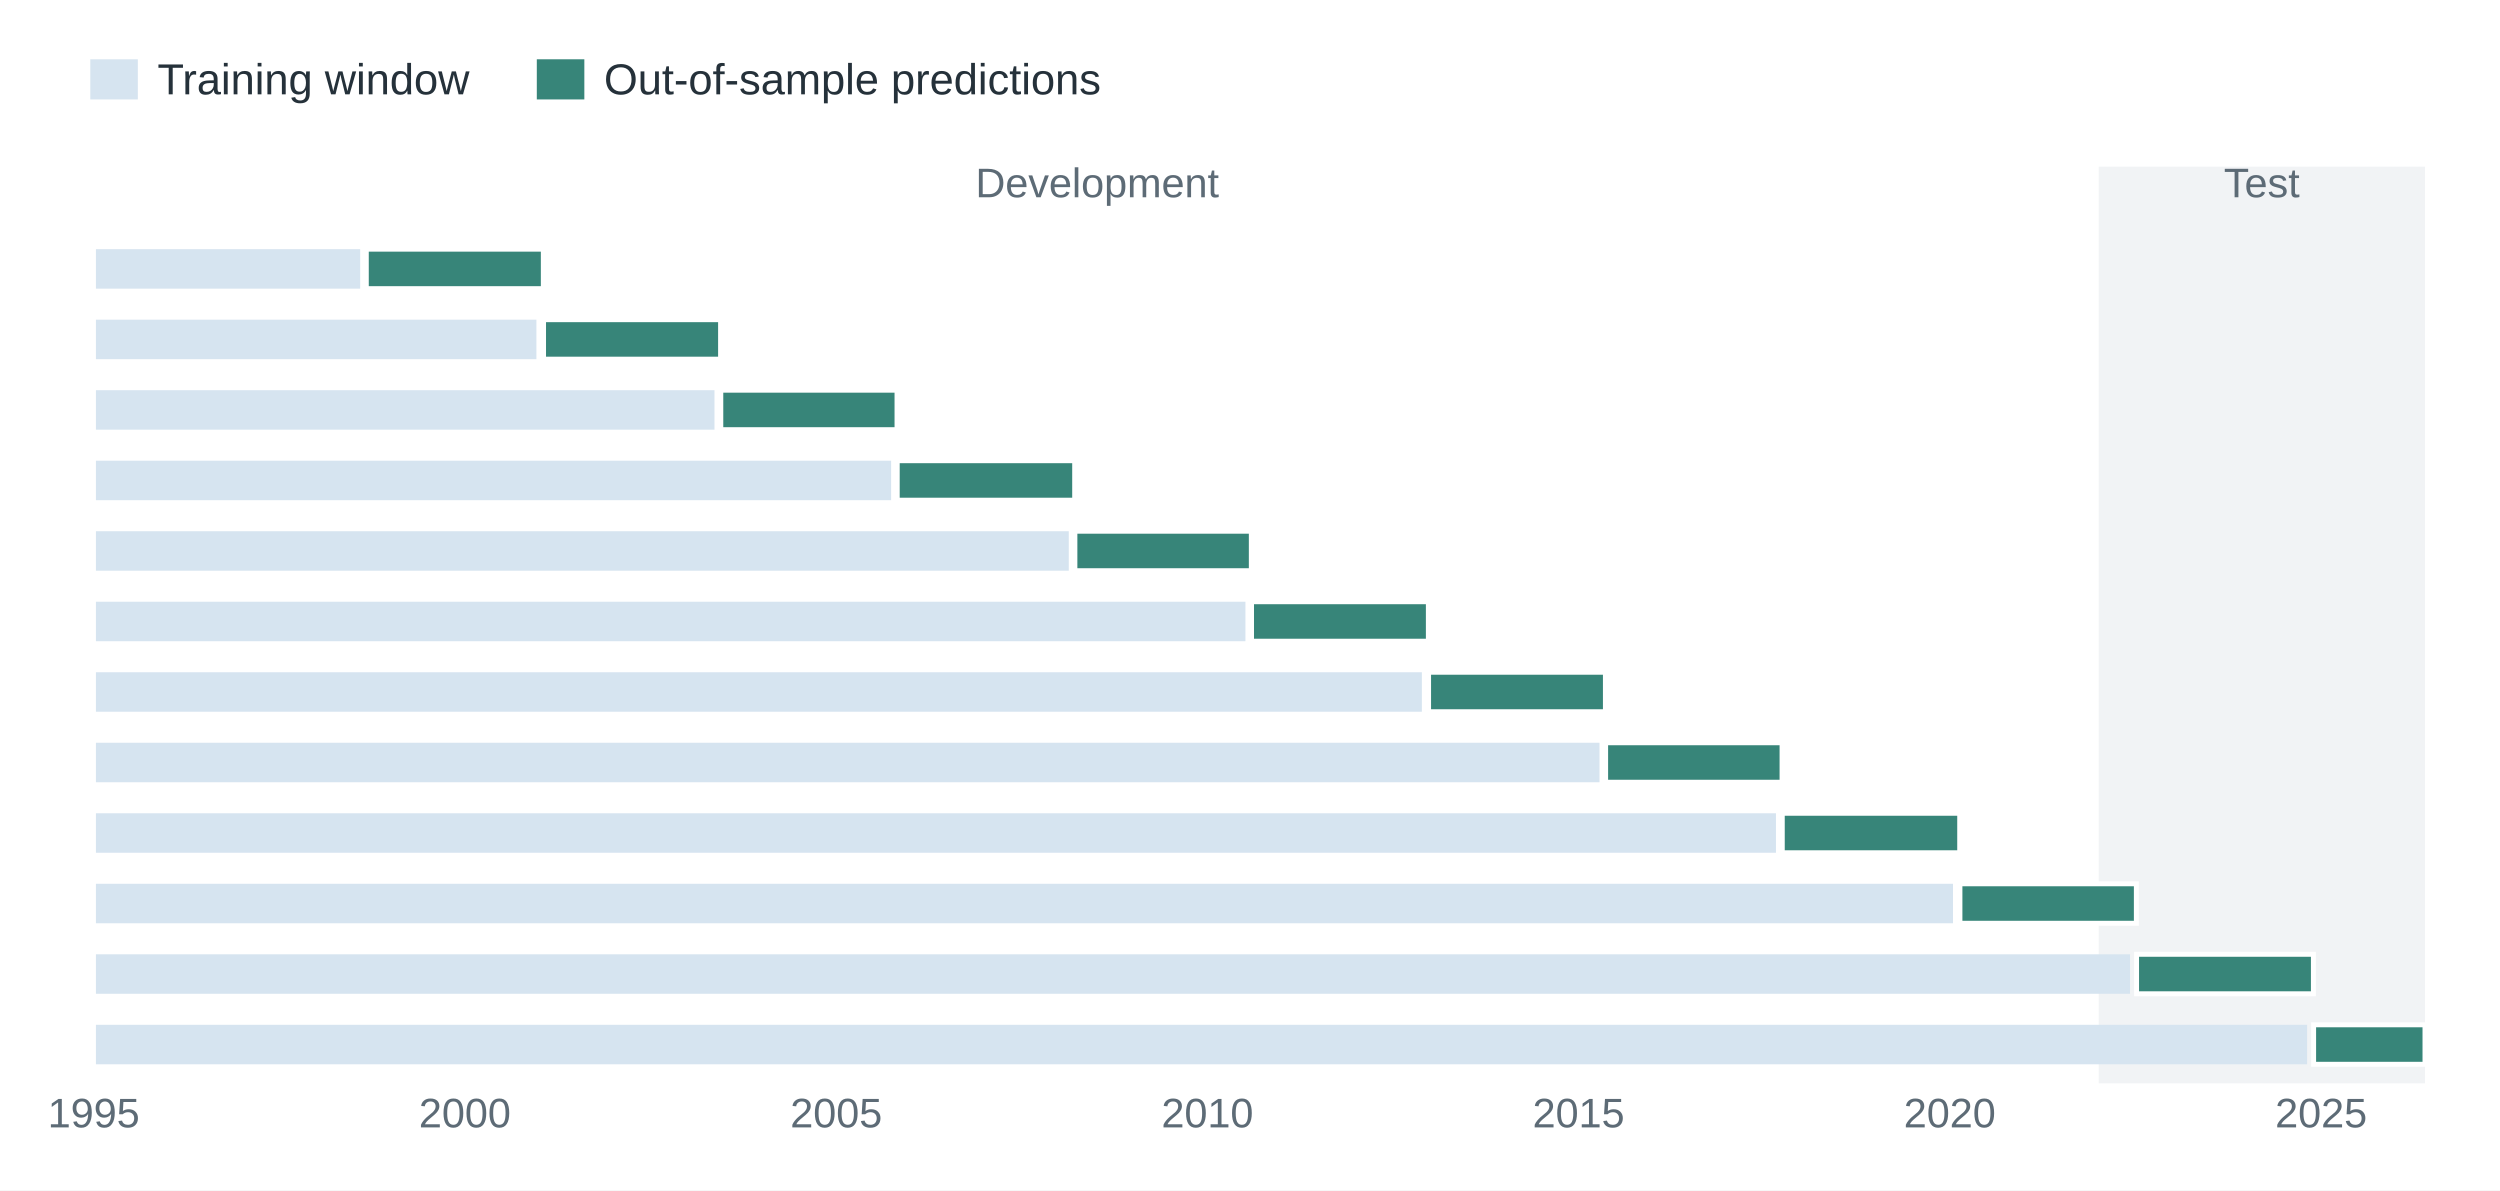
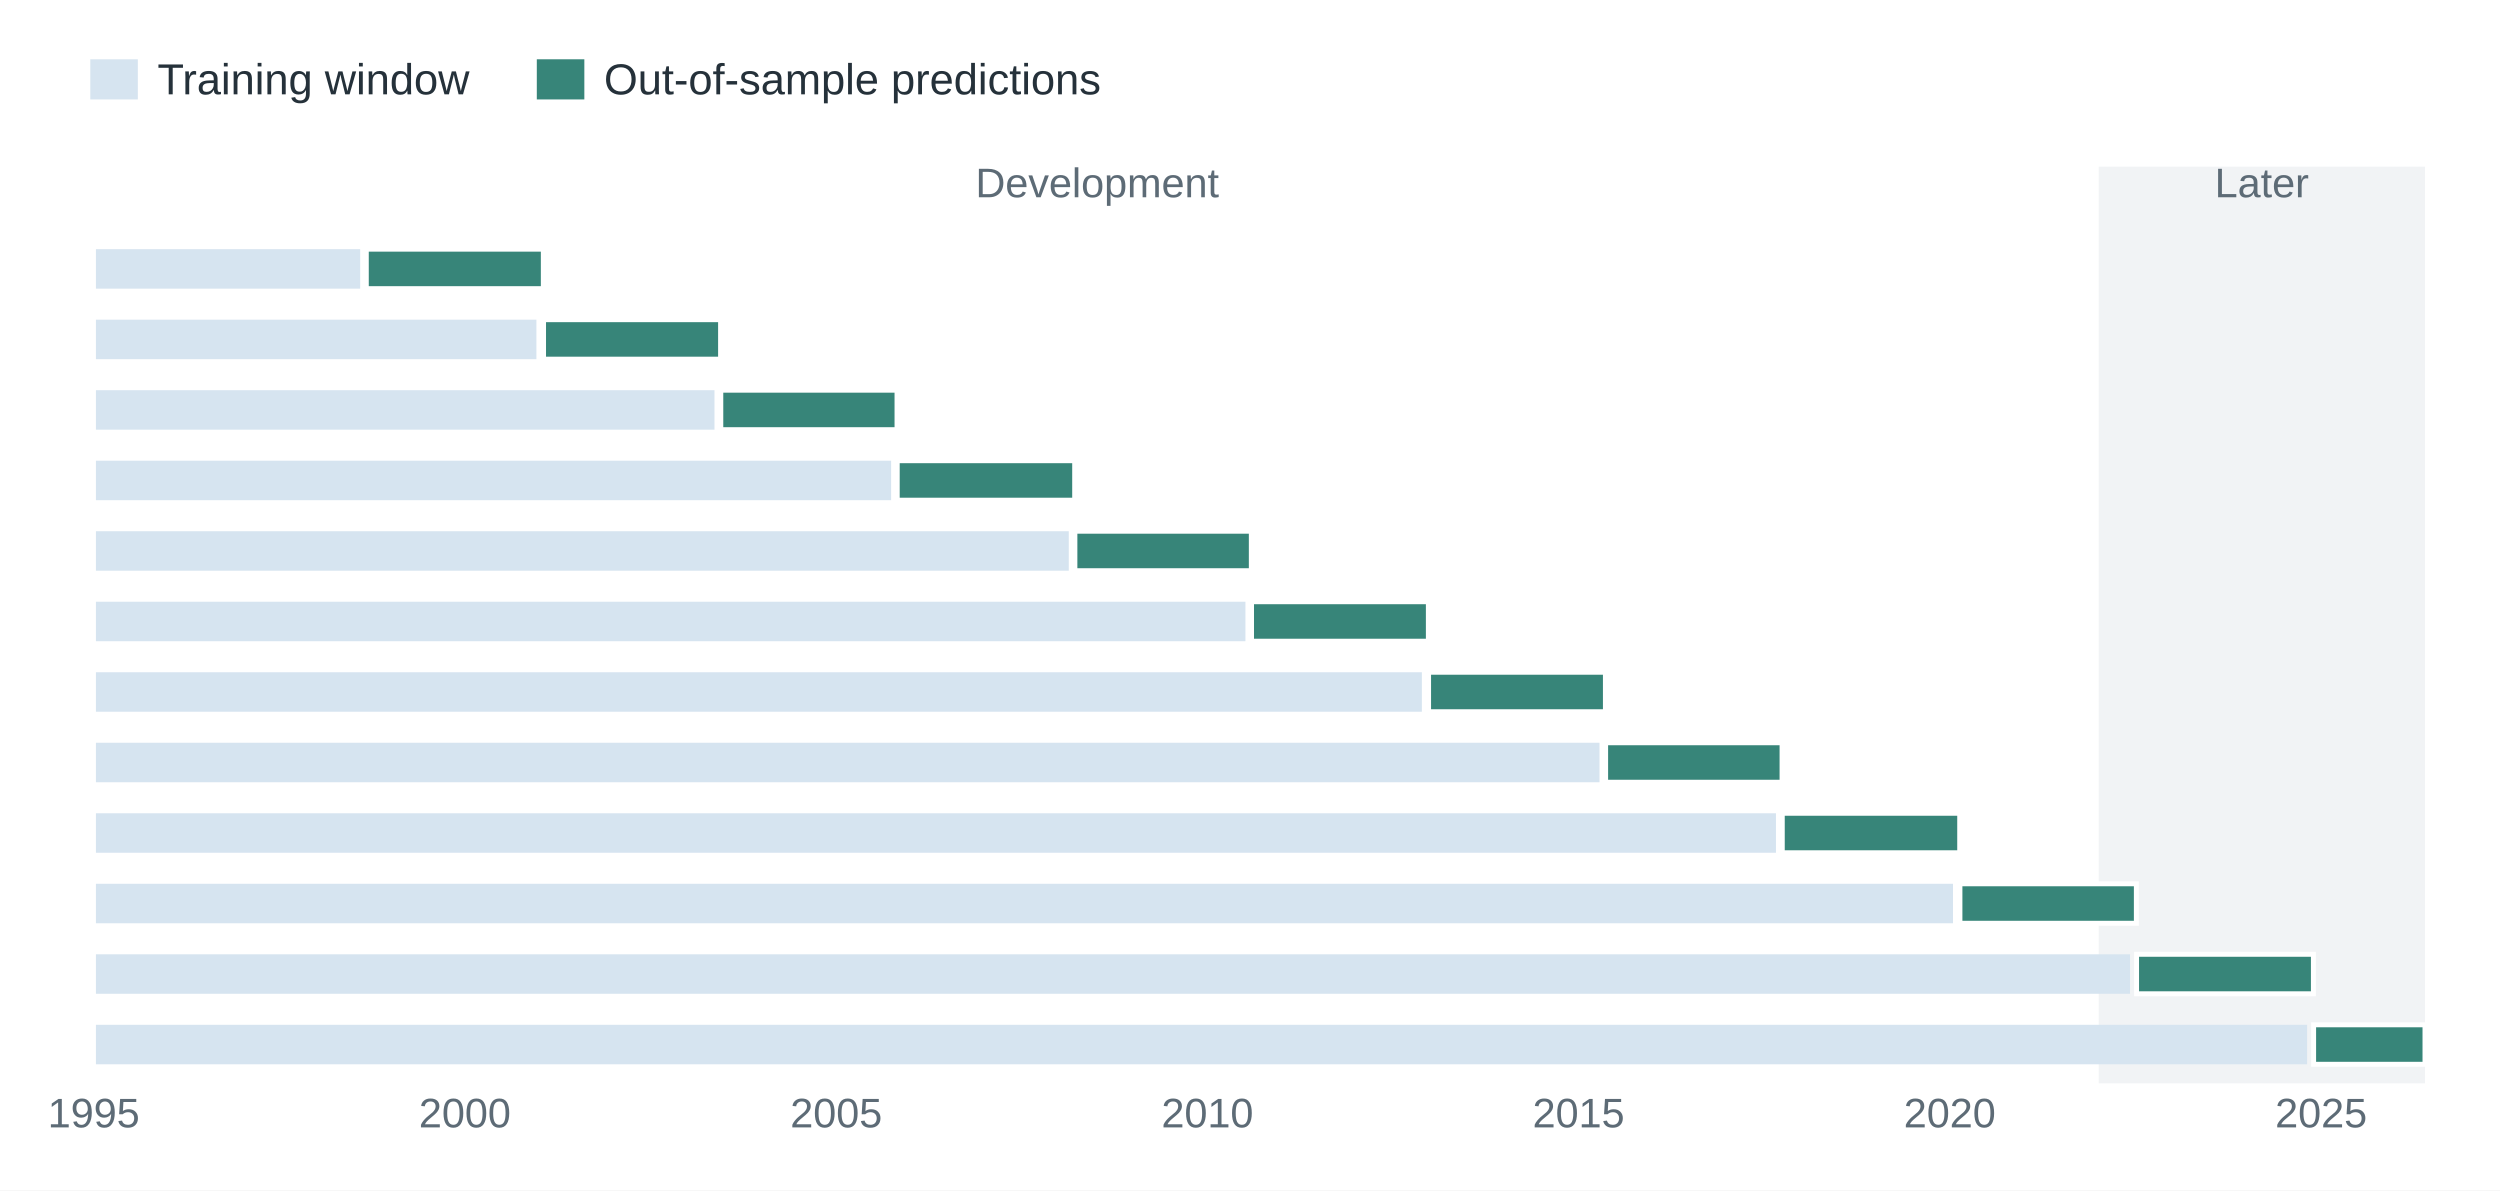
<svg xmlns="http://www.w3.org/2000/svg" width="604.8pt" height="288pt" viewBox="0 0 604.8 288" version="1.1">
  <defs>
    <style type="text/css">*{stroke-linejoin: round; stroke-linecap: butt}</style>
  </defs>
  <g id="figure_1">
    <g id="patch_1">
      <path d="M 0 288 L 604.8 288 L 604.8 0 L 0 0 z " style="fill: #ffffff" />
    </g>
    <g id="axes_1">
      <g id="patch_2">
        <path d="M 18.144 262.08 L 586.656 262.08 L 586.656 40.32 L 18.144 40.32 z " style="fill: #ffffff" />
      </g>
      <g id="patch_3">
        <path d="M 507.73 262.08 L 586.656 262.08 L 586.656 40.32 L 507.73 40.32 z " clip-path="url(#pf545b82daa)" style="fill: #f1f3f5" />
      </g>
      <g id="matplotlib.axis_1">
        <g id="xtick_1">
          <g id="line2d_1" />
          <g id="text_1">
            <text style="font-size: 10px; font-family: 'Arial', 'DejaVu Sans', sans-serif; text-anchor: middle; fill: #5d6b76" x="22.668" y="272.738" transform="rotate(-0 22.6681 272.7378)">1995</text>
          </g>
        </g>
        <g id="xtick_2">
          <g id="line2d_2" />
          <g id="text_2">
            <text style="font-size: 10px; font-family: 'Arial', 'DejaVu Sans', sans-serif; text-anchor: middle; fill: #5d6b76" x="112.462" y="272.738" transform="rotate(-0 112.4616 272.7378)">2000</text>
          </g>
        </g>
        <g id="xtick_3">
          <g id="line2d_3" />
          <g id="text_3">
            <text style="font-size: 10px; font-family: 'Arial', 'DejaVu Sans', sans-serif; text-anchor: middle; fill: #5d6b76" x="202.304" y="272.738" transform="rotate(-0 202.3043 272.7378)">2005</text>
          </g>
        </g>
        <g id="xtick_4">
          <g id="line2d_4" />
          <g id="text_4">
            <text style="font-size: 10px; font-family: 'Arial', 'DejaVu Sans', sans-serif; text-anchor: middle; fill: #5d6b76" x="292.098" y="272.738" transform="rotate(-0 292.0978 272.7378)">2010</text>
          </g>
        </g>
        <g id="xtick_5">
          <g id="line2d_5" />
          <g id="text_5">
            <text style="font-size: 10px; font-family: 'Arial', 'DejaVu Sans', sans-serif; text-anchor: middle; fill: #5d6b76" x="381.891" y="272.738" transform="rotate(-0 381.8914 272.7378)">2015</text>
          </g>
        </g>
        <g id="xtick_6">
          <g id="line2d_6" />
          <g id="text_6">
            <text style="font-size: 10px; font-family: 'Arial', 'DejaVu Sans', sans-serif; text-anchor: middle; fill: #5d6b76" x="471.685" y="272.738" transform="rotate(-0 471.6849 272.7378)">2020</text>
          </g>
        </g>
        <g id="xtick_7">
          <g id="line2d_7" />
          <g id="text_7">
            <text style="font-size: 10px; font-family: 'Arial', 'DejaVu Sans', sans-serif; text-anchor: middle; fill: #5d6b76" x="561.528" y="272.738" transform="rotate(-0 561.5276 272.7378)">2025</text>
          </g>
        </g>
      </g>
      <g id="matplotlib.axis_2" />
      <g id="patch_4">
        <path d="M 23.209 60.278 L 87.137 60.278 L 87.137 69.831 L 23.209 69.831 z " clip-path="url(#pf545b82daa)" style="fill: #d6e4f0" />
      </g>
      <g id="patch_5">
        <path d="M 88.612 60.278 L 131.443 60.278 L 131.443 69.831 L 88.612 69.831 z " clip-path="url(#pf545b82daa)" style="fill: #378579; stroke: #ffffff; stroke-width: 1.2; stroke-linejoin: miter" />
      </g>
      <g id="patch_6">
        <path d="M 23.209 77.337 L 129.771 77.337 L 129.771 86.89 L 23.209 86.89 z " clip-path="url(#pf545b82daa)" style="fill: #d6e4f0" />
      </g>
      <g id="patch_7">
        <path d="M 131.492 77.337 L 174.324 77.337 L 174.324 86.89 L 131.492 86.89 z " clip-path="url(#pf545b82daa)" style="fill: #378579; stroke: #ffffff; stroke-width: 1.2; stroke-linejoin: miter" />
      </g>
      <g id="patch_8">
        <path d="M 23.209 94.395 L 172.849 94.395 L 172.849 103.948 L 23.209 103.948 z " clip-path="url(#pf545b82daa)" style="fill: #d6e4f0" />
      </g>
      <g id="patch_9">
        <path d="M 174.373 94.395 L 217.008 94.395 L 217.008 103.948 L 174.373 103.948 z " clip-path="url(#pf545b82daa)" style="fill: #378579; stroke: #ffffff; stroke-width: 1.2; stroke-linejoin: miter" />
      </g>
      <g id="patch_10">
        <path d="M 23.209 111.454 L 215.582 111.454 L 215.582 121.007 L 23.209 121.007 z " clip-path="url(#pf545b82daa)" style="fill: #d6e4f0" />
      </g>
      <g id="patch_11">
        <path d="M 217.057 111.454 L 259.987 111.454 L 259.987 121.007 L 217.057 121.007 z " clip-path="url(#pf545b82daa)" style="fill: #378579; stroke: #ffffff; stroke-width: 1.2; stroke-linejoin: miter" />
      </g>
      <g id="patch_12">
        <path d="M 23.209 128.512 L 258.561 128.512 L 258.561 138.065 L 23.209 138.065 z " clip-path="url(#pf545b82daa)" style="fill: #d6e4f0" />
      </g>
      <g id="patch_13">
        <path d="M 260.036 128.512 L 302.72 128.512 L 302.72 138.065 L 260.036 138.065 z " clip-path="url(#pf545b82daa)" style="fill: #378579; stroke: #ffffff; stroke-width: 1.2; stroke-linejoin: miter" />
      </g>
      <g id="patch_14">
        <path d="M 23.209 145.571 L 301.294 145.571 L 301.294 155.123 L 23.209 155.123 z " clip-path="url(#pf545b82daa)" style="fill: #d6e4f0" />
      </g>
      <g id="patch_15">
        <path d="M 302.769 145.571 L 345.551 145.571 L 345.551 155.123 L 302.769 155.123 z " clip-path="url(#pf545b82daa)" style="fill: #378579; stroke: #ffffff; stroke-width: 1.2; stroke-linejoin: miter" />
      </g>
      <g id="patch_16">
        <path d="M 23.209 162.629 L 343.977 162.629 L 343.977 172.182 L 23.209 172.182 z " clip-path="url(#pf545b82daa)" style="fill: #d6e4f0" />
      </g>
      <g id="patch_17">
        <path d="M 345.6 162.629 L 388.382 162.629 L 388.382 172.182 L 345.6 172.182 z " clip-path="url(#pf545b82daa)" style="fill: #378579; stroke: #ffffff; stroke-width: 1.2; stroke-linejoin: miter" />
      </g>
      <g id="patch_18">
        <path d="M 23.209 179.688 L 386.956 179.688 L 386.956 189.24 L 23.209 189.24 z " clip-path="url(#pf545b82daa)" style="fill: #d6e4f0" />
      </g>
      <g id="patch_19">
        <path d="M 388.432 179.688 L 431.116 179.688 L 431.116 189.24 L 388.432 189.24 z " clip-path="url(#pf545b82daa)" style="fill: #378579; stroke: #ffffff; stroke-width: 1.2; stroke-linejoin: miter" />
      </g>
      <g id="patch_20">
        <path d="M 23.209 196.746 L 429.64 196.746 L 429.64 206.299 L 23.209 206.299 z " clip-path="url(#pf545b82daa)" style="fill: #d6e4f0" />
      </g>
      <g id="patch_21">
        <path d="M 431.165 196.746 L 474.094 196.746 L 474.094 206.299 L 431.165 206.299 z " clip-path="url(#pf545b82daa)" style="fill: #378579; stroke: #ffffff; stroke-width: 1.2; stroke-linejoin: miter" />
      </g>
      <g id="patch_22">
        <path d="M 23.209 213.805 L 472.472 213.805 L 472.472 223.357 L 23.209 223.357 z " clip-path="url(#pf545b82daa)" style="fill: #d6e4f0" />
      </g>
      <g id="patch_23">
        <path d="M 474.144 213.805 L 516.828 213.805 L 516.828 223.357 L 474.144 223.357 z " clip-path="url(#pf545b82daa)" style="fill: #378579; stroke: #ffffff; stroke-width: 1.2; stroke-linejoin: miter" />
      </g>
      <g id="patch_24">
        <path d="M 23.209 230.863 L 515.303 230.863 L 515.303 240.416 L 23.209 240.416 z " clip-path="url(#pf545b82daa)" style="fill: #d6e4f0" />
      </g>
      <g id="patch_25">
        <path d="M 516.877 230.863 L 559.659 230.863 L 559.659 240.416 L 516.877 240.416 z " clip-path="url(#pf545b82daa)" style="fill: #378579; stroke: #ffffff; stroke-width: 1.2; stroke-linejoin: miter" />
      </g>
      <g id="patch_26">
        <path d="M 23.209 247.921 L 558.135 247.921 L 558.135 257.474 L 23.209 257.474 z " clip-path="url(#pf545b82daa)" style="fill: #d6e4f0" />
      </g>
      <g id="patch_27">
        <path d="M 559.708 247.921 L 586.656 247.921 L 586.656 257.474 L 559.708 257.474 z " clip-path="url(#pf545b82daa)" style="fill: #378579; stroke: #ffffff; stroke-width: 1.2; stroke-linejoin: miter" />
      </g>
      <g id="text_8">
        <text style="font-size: 10px; font-family: 'Arial', 'DejaVu Sans', sans-serif; text-anchor: middle; fill: #5d6b76" x="265.445" y="47.715" transform="rotate(-0 265.445 47.71465)">Development</text>
      </g>
      <g id="text_9">
-         <text style="font-size: 10px; font-family: 'Arial', 'DejaVu Sans', sans-serif; text-anchor: middle; fill: #5d6b76" x="547.168" y="47.715" transform="rotate(-0 547.1685 47.71465)">Test</text>
+         <text style="font-size: 10px; font-family: 'Arial', 'DejaVu Sans', sans-serif; text-anchor: middle; fill: #5d6b76" x="547.168" y="47.715" transform="rotate(-0 547.1685 47.71465)">Later</text>
      </g>
      <g id="legend_1">
        <g id="patch_28">
          <path d="M 22.344 23.557 L 32.844 23.557 L 32.844 14.842 L 22.344 14.842 z " style="fill: #d6e4f0; stroke: #d6e4f0; stroke-linejoin: miter" />
        </g>
        <g id="text_10">
          <text style="font-size: 10.5px; font-family: 'Arial', 'DejaVu Sans', sans-serif; text-anchor: start; fill: #25313a" x="38.094" y="22.822" transform="rotate(-0 38.094 22.82208)">Training window</text>
        </g>
        <g id="patch_29">
          <path d="M 130.364 23.557 L 140.864 23.557 L 140.864 14.842 L 130.364 14.842 z " style="fill: #378579; stroke: #378579; stroke-linejoin: miter" />
        </g>
        <g id="text_11">
          <text style="font-size: 10.5px; font-family: 'Arial', 'DejaVu Sans', sans-serif; text-anchor: start; fill: #25313a" x="146.114" y="22.822" transform="rotate(-0 146.1144 22.82208)">Out-of-sample predictions</text>
        </g>
      </g>
    </g>
  </g>
  <defs>
    <clipPath id="pf545b82daa">
      <rect x="18.144" y="40.32" width="568.512" height="221.76" />
    </clipPath>
  </defs>
</svg>
